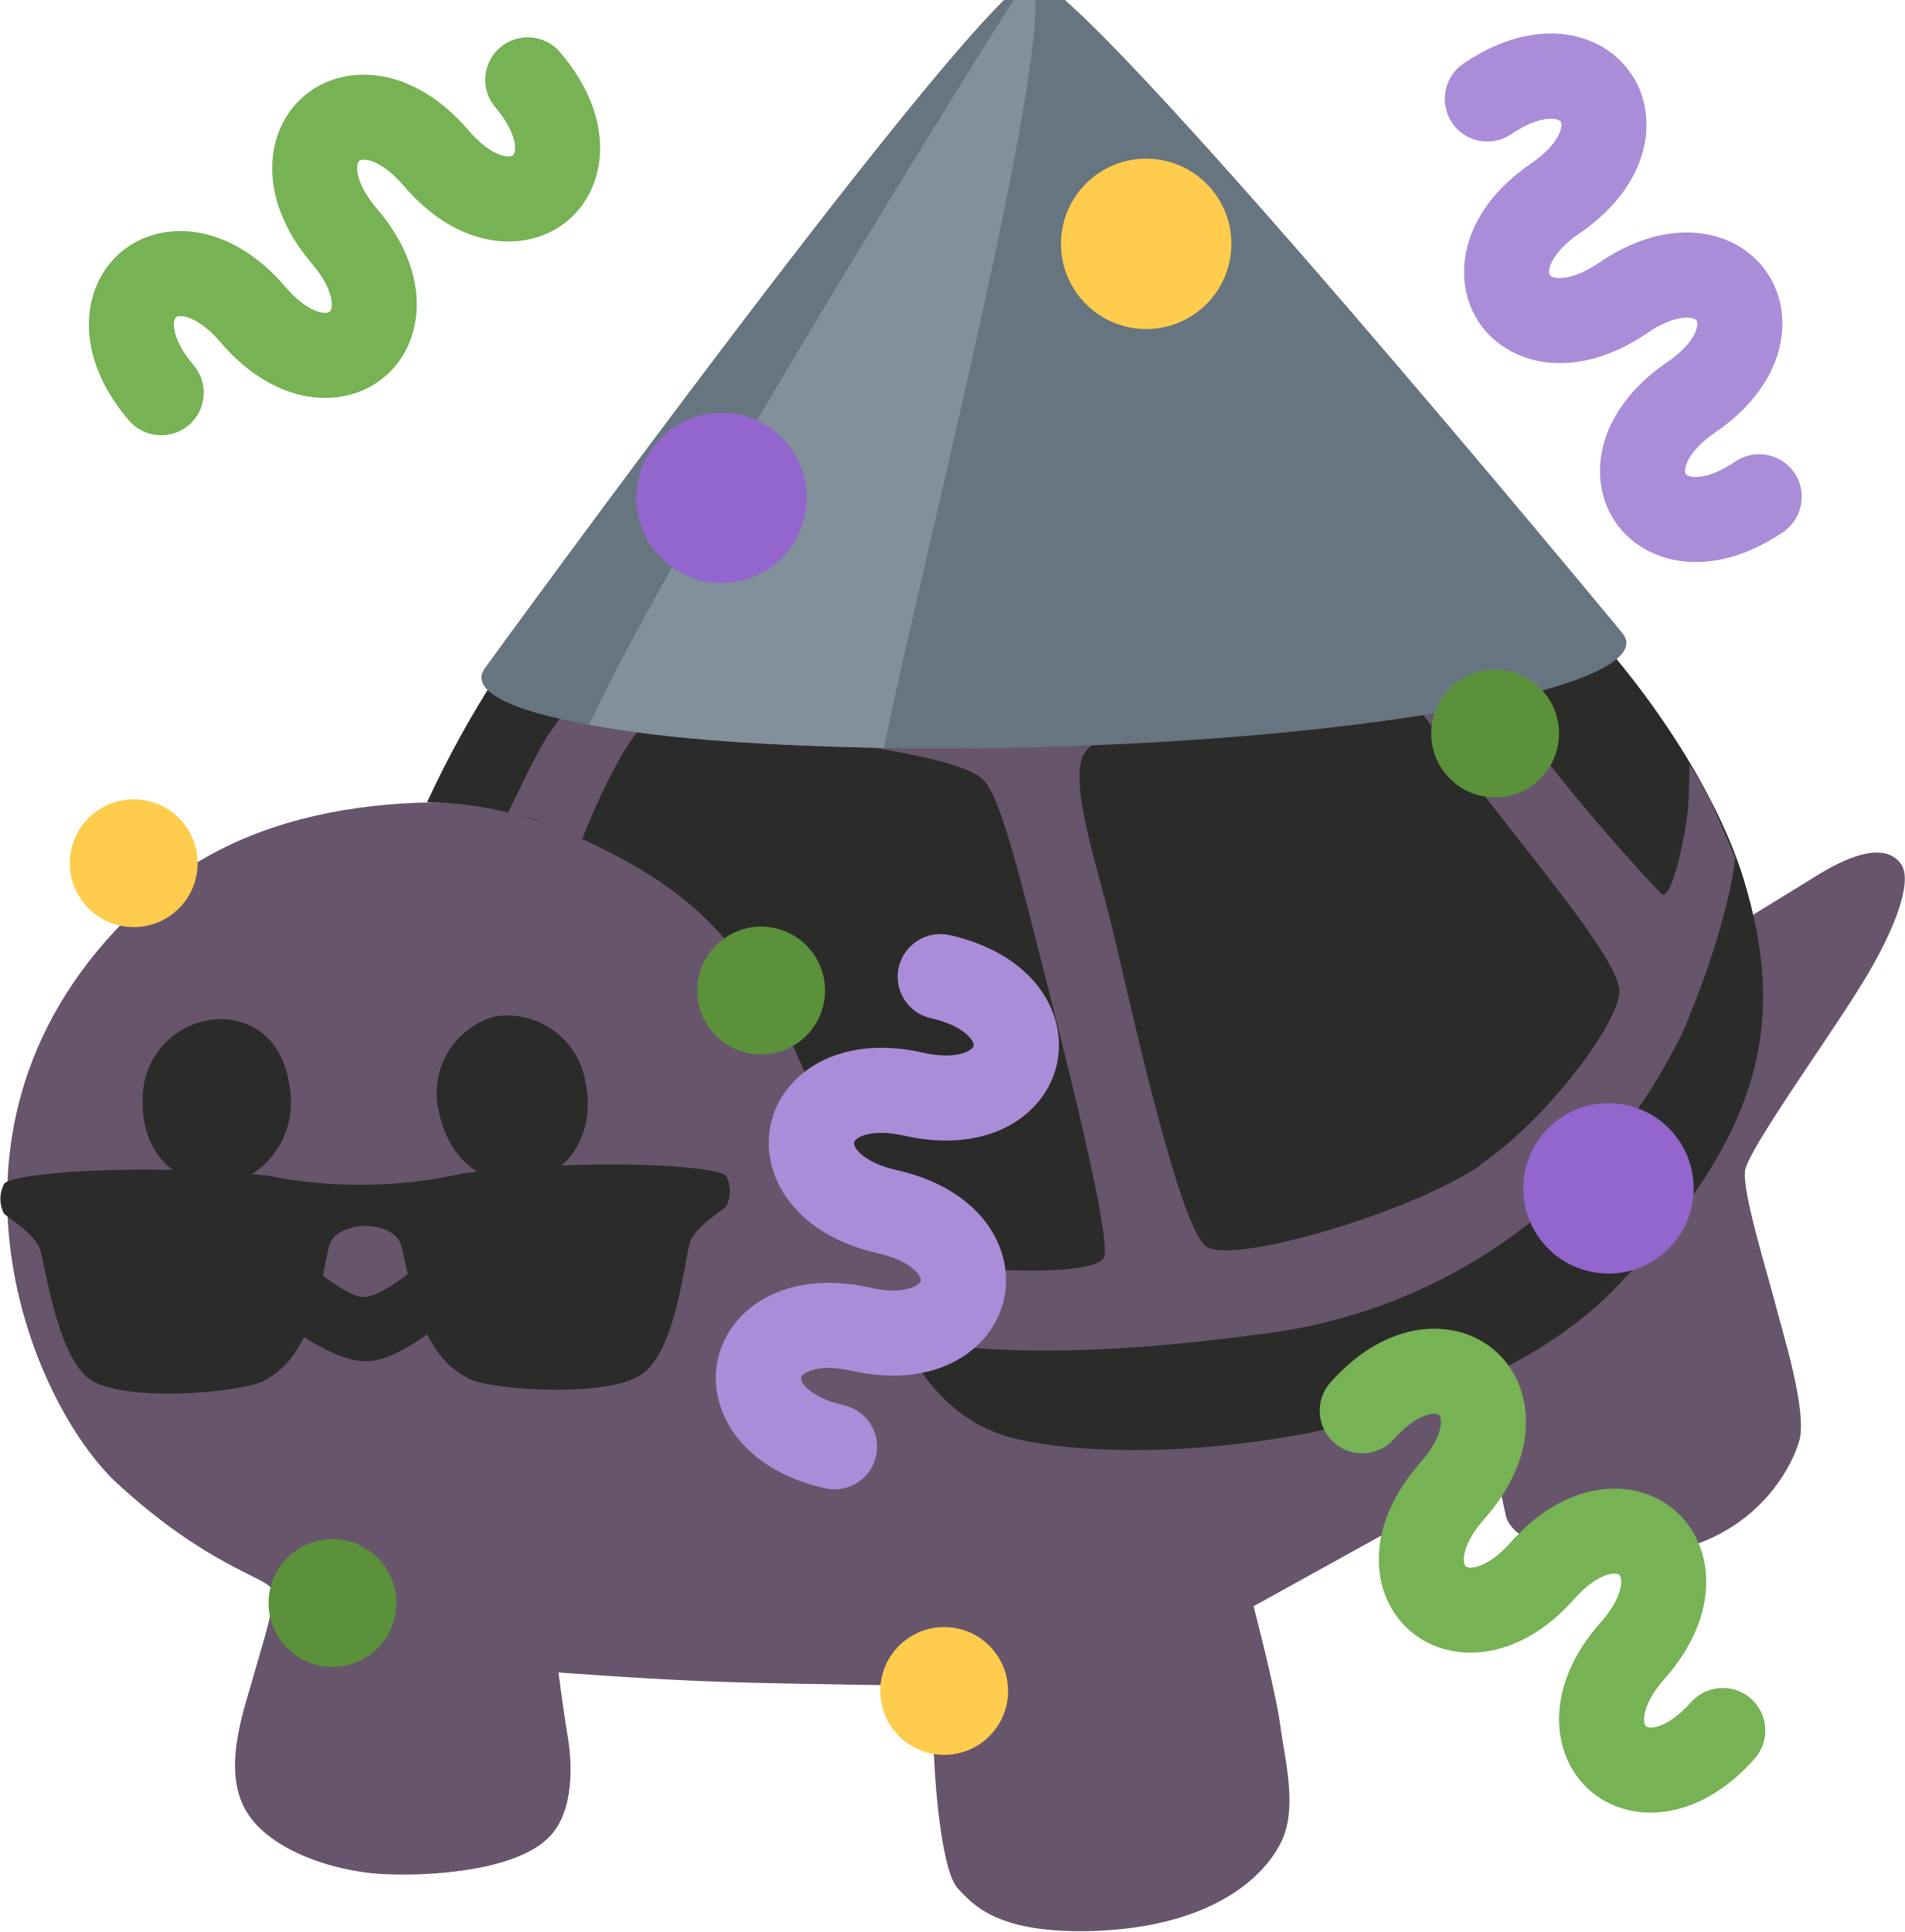
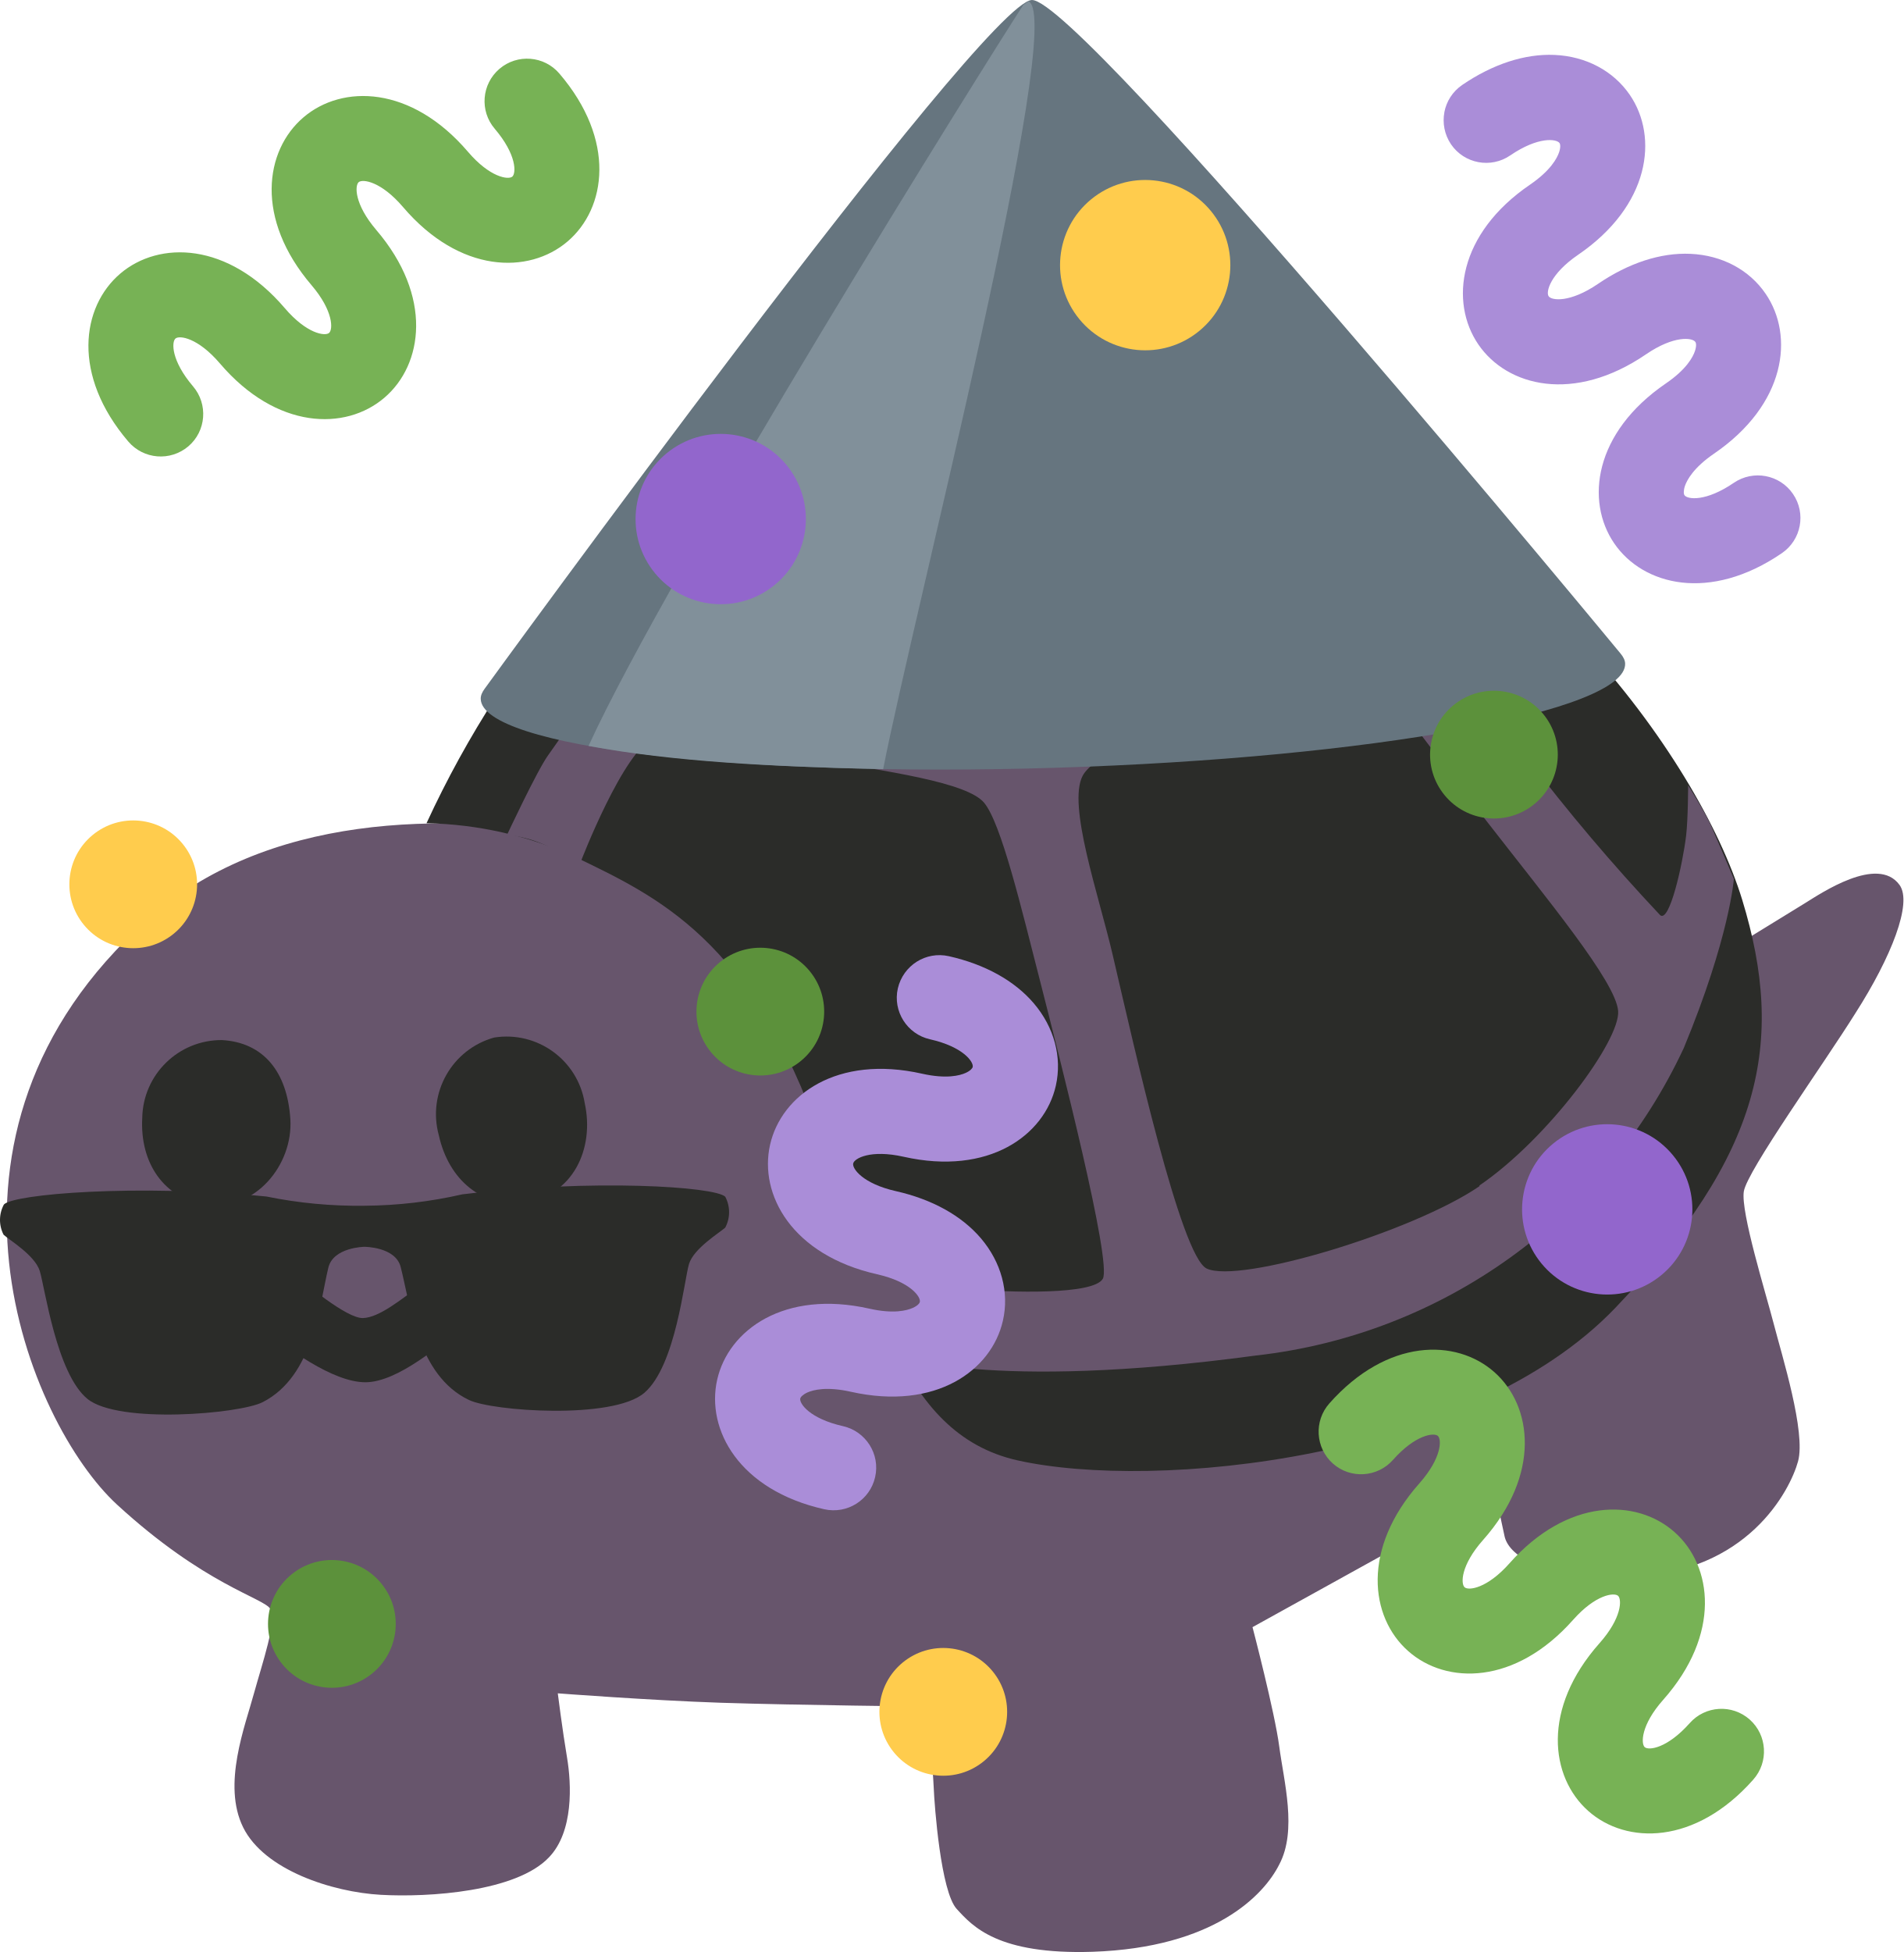
- <svg xmlns="http://www.w3.org/2000/svg" width="37.14mm" height="37.67mm" viewBox="0 0 105.29 106.78" version="1.1" id="svg78180">
+ <svg xmlns="http://www.w3.org/2000/svg" width="37.131mm" height="38.071mm" viewBox="0 0 105.264 107.917" version="1.1" id="svg78180">
  <defs id="defs78152">
    <style id="style78150">
      .cls-1 {
        fill: #67556c;
      }

      .cls-2, .cls-5 {
        fill: #2b2c29;
      }

      .cls-3 {
        fill: #66757f;
      }

      .cls-4 {
        fill: #2a3034;
      }

      .cls-5 {
        fill-rule: evenodd;
      }
    </style>
  </defs>
-   <g id="Layer_2" data-name="Layer 2">
+   <g id="Layer_2" data-name="Layer 2" transform="translate(-0.02316629,1.181193)">
    <g id="grid">
      <g id="wl_copy" data-name="wl copy">
        <g id="spies">
          <g id="g78166">
-             <path class="cls-1" d="M95.58,51.37l4.28-2.63c.86-.53,4-2.66,5.21-1,.73,1-.46,4-2.43,7.08-1.78,2.85-6,8.73-6.18,9.87s1.21,5.6,1.66,7.34S99.9,78,99.46,79.61s-2.8,6.2-9.3,6.38c-5.17.15-6.73-1.31-6.93-2.23-.15-.66-.61-2.85-.61-2.85s-4.15,2.79-6.1,3.87-7.23,4-7.23,4,1.23,4.7,1.48,6.61,1,4.63,0,6.51c-.85,1.7-3.6,4.6-10.32,4.83-5.26.17-6.64-1.41-7.52-2.37s-1.23-5.71-1.27-6.7-.35-4.49-.35-4.49-7.13-.07-11.44-.21c-3.89-.13-9-.52-9-.52s.26,2.06.51,3.54.37,4.11-1,5.53c-1.8,1.9-6.63,2.22-9.3,2.07s-6.44-1.36-7.61-3.73.11-5.6.61-7.45c.45-1.63,1.27-4,.9-4.62S11.34,86.46,6.49,82-5.11,61.55,8.12,49.72s38.9-.58,40.27.2S95.58,51.37,95.58,51.37Z" id="path78154" />
-             <path class="cls-2" d="M53.16,22.92c-12.33,1-21.36,7.54-25.7,14.41a56.4,56.4,0,0,0-3.85,7,20.79,20.79,0,0,1,8.21,1.86c4.53,2.19,9.78,4.55,13.6,15.57,2.89,8.33,4.19,16.3,10.88,17.8,7.58,1.69,25,0,33.07-8.45s9.42-14.64,7-22.55-12.57-21.76-26-25C64.52,22.22,58.77,22.45,53.16,22.92Z" id="path78156" />
-             <path class="cls-1" d="M94.62,44.4c-.41-.86-1.24-2.17-1.24-2.17s0,1.82-.11,2.78c-.19,1.58-.92,4.86-1.44,4.4a109,109,0,0,1-7.44-8.79c-1.61-2.18-7.07-7.82-7.27-9.72a19.37,19.37,0,0,1,1-4.17L76,25.62c-.8-.4-2-.83-2-.83s-.51,4.37-1.23,5.22S68.14,32.5,65,33.82c-3.75,1.59-7.37,3.61-8.73,3.91-1.2.27-8.12-.93-10.72-1.32-3.27-.49-8.22-1.68-9.38-2.44a13.7,13.7,0,0,1-2.86-3.25s-.77.58-1.53,1.23a15,15,0,0,0-1.72,1.9s2.13,2,2.27,2.73c.21,1.06-1,2.56-2,4-.61.85-2.27,4.4-2.27,4.4a6.4,6.4,0,0,1,1.93.48c1.11.46,2.15,1,2.15,1s2.39-6.23,4.08-6.86c1.45-.54,5.63.65,8.65,1.16,4.29.7,8.62,1.31,9.57,2.43s2.07,5.85,3.09,9.82c1.11,4.35,4,15.62,3.48,16.51s-5,.77-7.62.56a33.69,33.69,0,0,1-5.75-1.34s.59,1.86.78,2.35c.28.7,1.14,2.67,1.14,2.67s5.12,2,19.93,0a29.76,29.76,0,0,0,23.65-17c2.54-6.13,2.77-9.35,2.77-9.35S95,45.26,94.62,44.4Zm-12.78,20c-3.67,2.52-13.29,5.42-15.09,4.55-1.43-.7-4-12.23-5.2-17.37-.77-3.3-2.51-8.27-1.65-9.88.58-1.09,4.15-2.83,6.78-4.18s6.07-3,7.14-2.95c1.52.12,5,5.24,8.39,9.61s7.17,8.91,7.3,10.53S85.62,61.78,81.84,64.36Z" id="path78158" />
-             <path class="cls-2" d="M32.36,59.81c.55,2.5-.64,5.14-3.39,5.49-2.27.29-4.13-1.23-4.68-3.72a4.4,4.4,0,0,1,3.06-5.4A4.38,4.38,0,0,1,32.36,59.81Z" id="path78160" />
-             <path class="cls-2" d="M16.08,60.69c.16,2.52-1.94,5.13-4.7,4.73-2.26-.34-3.63-2.28-3.49-4.8a4.38,4.38,0,0,1,4.41-4.3C14.58,56.45,15.91,58.06,16.08,60.69Z" id="path78162" />
-             <path class="cls-2" d="M23.51,69.7c1-.74,2.65-2.48,3.83-1.09s-.71,2.78-1.79,3.63-3.51,3-5.32,3-4.33-1.88-6-3.19c-1.37-1.07-2-2.49-1.33-3.39s1.88-.63,2.89.19c1.17,1,3.42,2.87,4.31,2.84S22.17,70.7,23.51,69.7Z" id="path78164" />
+             <path class="cls-1" d="m 95.58,51.37 4.28,-2.63 c 0.86,-0.53 4,-2.66 5.21,-1 0.73,1 -0.46,4 -2.43,7.08 -1.78,2.85 -6,8.73 -6.18,9.87 -0.18,1.14 1.21,5.6 1.66,7.34 0.45,1.74 1.78,5.97 1.34,7.58 -0.44,1.61 -2.8,6.2 -9.3,6.38 -5.17,0.15 -6.73,-1.31 -6.93,-2.23 -0.15,-0.66 -0.61,-2.85 -0.61,-2.85 0,0 -4.15,2.79 -6.1,3.87 -1.95,1.08 -7.23,4 -7.23,4 0,0 1.23,4.7 1.48,6.61 0.25,1.91 1,4.63 0,6.51 -0.85,1.7 -3.6,4.6 -10.32,4.83 -5.26,0.17 -6.64,-1.41 -7.52,-2.37 -0.88,-0.96 -1.23,-5.71 -1.27,-6.7 -0.04,-0.99 -0.35,-4.49 -0.35,-4.49 0,0 -7.13,-0.07 -11.44,-0.21 -3.89,-0.13 -9,-0.52 -9,-0.52 0,0 0.26,2.06 0.51,3.54 0.25,1.48 0.37,4.11 -1,5.53 -1.8,1.9 -6.63,2.22 -9.3,2.07 -2.67,-0.15 -6.44,-1.36 -7.61,-3.73 -1.17,-2.37 0.11,-5.6 0.61,-7.45 0.45,-1.63 1.27,-4 0.9,-4.62 C 14.61,87.16 11.34,86.46 6.49,82 1.64,77.54 -5.11,61.55 8.12,49.72 c 13.23,-11.83 38.9,-0.58 40.27,0.2 1.37,0.78 47.19,1.45 47.19,1.45 z" id="path78154" />
+             <path class="cls-2" d="m 53.16,22.92 c -12.33,1 -21.36,7.54 -25.7,14.41 a 56.4,56.4 0 0 0 -3.85,7 20.79,20.79 0 0 1 8.21,1.86 c 4.53,2.19 9.78,4.55 13.6,15.57 2.89,8.33 4.19,16.3 10.88,17.8 7.58,1.69 25,0 33.07,-8.45 8.07,-8.45 9.42,-14.64 7,-22.55 -2.42,-7.91 -12.57,-21.76 -26,-25 -5.85,-1.34 -11.6,-1.11 -17.21,-0.64 z" id="path78156" />
+             <path class="cls-1" d="m 94.62,44.4 c -0.41,-0.86 -1.24,-2.17 -1.24,-2.17 0,0 0,1.82 -0.11,2.78 -0.19,1.58 -0.92,4.86 -1.44,4.4 A 109,109 0 0 1 84.39,40.62 C 82.78,38.44 77.32,32.8 77.12,30.9 a 19.37,19.37 0 0 1 1,-4.17 L 76,25.62 c -0.8,-0.4 -2,-0.83 -2,-0.83 0,0 -0.51,4.37 -1.23,5.22 -0.72,0.85 -4.63,2.49 -7.77,3.81 -3.75,1.59 -7.37,3.61 -8.73,3.91 C 55.07,38 48.15,36.8 45.55,36.41 42.28,35.92 37.33,34.73 36.17,33.97 a 13.7,13.7 0 0 1 -2.86,-3.25 c 0,0 -0.77,0.58 -1.53,1.23 a 15,15 0 0 0 -1.72,1.9 c 0,0 2.13,2 2.27,2.73 0.21,1.06 -1,2.56 -2,4 -0.61,0.85 -2.27,4.4 -2.27,4.4 a 6.4,6.4 0 0 1 1.93,0.48 c 1.11,0.46 2.15,1 2.15,1 0,0 2.39,-6.23 4.08,-6.86 1.45,-0.54 5.63,0.65 8.65,1.16 4.29,0.7 8.62,1.31 9.57,2.43 0.95,1.12 2.07,5.85 3.09,9.82 1.11,4.35 4,15.62 3.48,16.51 -0.52,0.89 -5,0.77 -7.62,0.56 a 33.69,33.69 0 0 1 -5.75,-1.34 c 0,0 0.59,1.86 0.78,2.35 0.28,0.7 1.14,2.67 1.14,2.67 0,0 5.12,2 19.93,0 a 29.76,29.76 0 0 0 23.65,-17 c 2.54,-6.13 2.77,-9.35 2.77,-9.35 0,0 -0.91,-2.15 -1.29,-3.01 z m -12.78,20 c -3.67,2.52 -13.29,5.42 -15.09,4.55 -1.43,-0.7 -4,-12.23 -5.2,-17.37 -0.77,-3.3 -2.51,-8.27 -1.65,-9.88 0.58,-1.09 4.15,-2.83 6.78,-4.18 2.63,-1.35 6.07,-3 7.14,-2.95 1.52,0.12 5,5.24 8.39,9.61 3.39,4.37 7.17,8.91 7.3,10.53 0.13,1.62 -3.89,7.07 -7.67,9.65 z" id="path78158" />
+             <path class="cls-2" d="m 32.36,59.81 c 0.55,2.5 -0.64,5.14 -3.39,5.49 -2.27,0.29 -4.13,-1.23 -4.68,-3.72 a 4.4,4.4 0 0 1 3.06,-5.4 4.38,4.38 0 0 1 5.01,3.63 z" id="path78160" />
+             <path class="cls-2" d="m 16.08,60.69 c 0.16,2.52 -1.94,5.13 -4.7,4.73 -2.26,-0.34 -3.63,-2.28 -3.49,-4.8 a 4.38,4.38 0 0 1 4.41,-4.3 c 2.28,0.13 3.61,1.74 3.78,4.37 z" id="path78162" />
+             <path class="cls-2" d="m 23.51,69.7 c 1,-0.74 2.65,-2.48 3.83,-1.09 1.18,1.39 -0.71,2.78 -1.79,3.63 -1.08,0.85 -3.51,3 -5.32,3 -1.81,0 -4.33,-1.88 -6,-3.19 -1.37,-1.07 -2,-2.49 -1.33,-3.39 0.67,-0.9 1.88,-0.63 2.89,0.19 1.17,1 3.42,2.87 4.31,2.84 0.89,-0.03 2.07,-0.99 3.41,-1.99 z" id="path78164" />
          </g>
          <g id="g78172" style="display:none">
            <path class="cls-3" d="m 26.41,23.85 c 0,0 3.86,-25.29 16.85,-23.79 10,1.16 13.89,2.35 22.25,0.28 C 71,-1 77.06,3.57 80.68,12.78 a 78.51,78.51 0 0 1 3.48,11.48 c 0,0 11.19,-1.1 11.84,4.92 0.65,6.02 -12.37,13.4 -45.13,13.4 -18.37,0 -37.32,-6.7 -38.22,-12.31 -0.9,-5.61 13.76,-6.42 13.76,-6.42 z" id="path78168" />
            <path class="cls-4" d="m 27.17,20.31 c 0,0 -0.77,3.14 -1.17,5.31 -0.4,2.17 0.64,3.69 7.69,5.19 9.33,2 30.33,2 42.77,-1.09 5,-1.23 8.2,-2 7.82,-4.5 A 31.94,31.94 0 0 0 82.75,19 c 0,0 -4.2,1.43 -9.74,2.73 -7.55,1.77 -28.3,2.58 -38.29,0.41 -5.32,-1.22 -7.55,-1.83 -7.55,-1.83 z" id="path78170" />
          </g>
-           <path class="cls-5" d="M.22,67.08c.29.28,1.72,1.12,2,2s.92,5.68,2.64,7.08,8.42.83,9.69.18c2.84-1.45,3.14-5.42,3.63-7.43.27-1.14,2-1.16,2-1.16s1.71,0,2,1.11c.52,2,.91,6,3.78,7.36,1.28.62,7.94,1.1,9.69-.39s2.21-6.28,2.48-7.14,1.69-1.72,2-2a1.82,1.82,0,0,0,0-1.71c-.58-.56-7.31-1-14.54-.13a24.91,24.91,0,0,1-5.41.63,25.37,25.37,0,0,1-5.42-.51c-7.24-.71-14-.13-14.52.44A1.79,1.79,0,0,0,.22,67.08Z" id="path78174" />
+           <path class="cls-5" d="m 0.22,67.08 c 0.29,0.28 1.72,1.12 2,2 0.28,0.88 0.92,5.68 2.64,7.08 1.72,1.4 8.42,0.83 9.69,0.18 2.84,-1.45 3.14,-5.42 3.63,-7.43 0.27,-1.14 2,-1.16 2,-1.16 0,0 1.71,0 2,1.11 0.52,2 0.91,6 3.78,7.36 1.28,0.62 7.94,1.1 9.69,-0.39 1.75,-1.49 2.21,-6.28 2.48,-7.14 0.27,-0.86 1.69,-1.72 2,-2 a 1.82,1.82 0 0 0 0,-1.71 c -0.58,-0.56 -7.31,-1 -14.54,-0.13 a 24.91,24.91 0 0 1 -5.41,0.63 25.37,25.37 0 0 1 -5.42,-0.51 C 7.52,64.26 0.76,64.84 0.24,65.41 a 1.79,1.79 0 0 0 -0.02,1.67 z" id="path78174" />
        </g>
      </g>
    </g>
  </g>
-   <g id="g8739" transform="matrix(2.056038,-0.3060103,0.3060103,2.056038,-26.25577,-38.78279)">
+   <g id="g8739" transform="matrix(2.056038,-0.3060103,0.3060103,2.056038,-26.27893,-37.6016)">
    <path fill="#dd2e44" d="m 50.008,43.573 c 0.011,-0.09 -0.023,-0.185 -0.081,-0.281 0,0 -11.66,-19.349 -12.932,-19.5 -1.272,-0.149 -17.096,15.976 -17.096,15.976 -0.079,0.08 -0.134,0.163 -0.144,0.255 -0.149,1.263 6.504,3.08 14.857,4.061 8.355,0.981 15.247,0.753 15.396,-0.51 z" id="path5268" style="fill:#66757f;fill-opacity:1;stroke-width:1.394" />
    <path fill="#ea596e" d="m 36.91,23.816 c -0.045,0.012 -0.1,0.037 -0.163,0.075 -1.276,1.439 -11.566,13.519 -14.339,17.79 2.169,0.745 4.658,1.247 7.662,1.764 1.415,-3.989 7.721,-18.905 6.84,-19.629 z" id="path5270" style="fill:#81909a;fill-opacity:1;stroke-width:1.394" />
  </g>
-   <g id="g9662" transform="matrix(0.772212,-0.6353325,0.6353325,0.772212,-18.23836,62.11675)">
+   <g id="g9662" transform="matrix(0.772212,-0.6353325,0.6353325,0.772212,-18.26152,63.29794)">
    <path fill="#77b255" d="m 75.628,-14.482 c 0.092,4.826 -2.722,7.402 -5.547,7.451 -2.822,0.05 -5.731,-2.421 -5.819,-7.244 -0.033,-1.883 -0.733,-2.628 -1.018,-2.628 -0.291,0.006 -0.964,0.782 -0.93,2.66 0.09,4.823 -2.726,7.399 -5.551,7.448 -2.825,0.053 -5.729,-2.42 -5.816,-7.246 -0.036,-1.881 -0.738,-2.63 -1.024,-2.622 -0.284,0.006 -0.961,0.778 -0.928,2.658 0.023,1.296 -1.009,2.374 -2.307,2.397 -1.302,0.019 -2.373,-1.013 -2.397,-2.315 -0.088,-4.821 2.722,-7.4 5.552,-7.452 2.822,-0.05 5.726,2.422 5.817,7.249 0.033,1.883 0.733,2.628 1.02,2.621 0.286,-0.003 0.962,-0.775 0.929,-2.653 -0.089,-4.828 2.722,-7.402 5.552,-7.452 2.82,-0.052 5.724,2.419 5.815,7.248 0.032,1.878 0.739,2.625 1.02,2.621 0.289,-0.007 0.963,-0.777 0.932,-2.657 -0.027,-1.302 1.008,-2.372 2.307,-2.397 1.298,-0.023 2.373,1.013 2.393,2.313 z" id="path9165" style="stroke-width:2.355" />
    <circle fill="#5c913b" cx="91.614" cy="47.43" r="3.532" id="circle9167" style="stroke-width:2.355" />
    <circle fill="#9266cc" cx="66.868" cy="10.203" r="4.709" id="circle9169" style="stroke-width:2.355" />
    <circle fill="#9266cc" cx="80.477" cy="70.828" r="4.709" id="circle9171" style="stroke-width:2.355" />
    <circle fill="#5c913b" cx="11.449" cy="43.716" r="3.532" id="circle9173" style="stroke-width:2.355" />
    <circle fill="#5c913b" cx="51.256" cy="32.626" r="3.532" id="circle9175" style="stroke-width:2.355" />
    <circle fill="#ffcc4d" cx="93.916" cy="14.276" r="4.709" id="circle9177" style="stroke-width:2.355" />
    <circle fill="#ffcc4d" cx="34.47" cy="68.954" r="3.532" id="circle9179" style="stroke-width:2.355" />
    <circle fill="#ffcc4d" cx="28.947" cy="5.157" r="3.532" id="circle9181" style="stroke-width:2.355" />
    <path fill="#77b255" d="m 66.679,100.308 c -4.767,0.758 -7.707,-1.673 -8.146,-4.463 -0.439,-2.788 1.606,-6.011 6.37,-6.764 1.86,-0.293 2.502,-1.089 2.462,-1.372 -0.047,-0.288 -0.908,-0.847 -2.763,-0.554 -4.765,0.756 -7.704,-1.677 -8.143,-4.468 -0.444,-2.791 1.605,-6.008 6.372,-6.762 1.858,-0.295 2.502,-1.094 2.455,-1.377 -0.045,-0.28 -0.903,-0.844 -2.761,-0.551 -1.28,0.202 -2.491,-0.671 -2.693,-1.954 -0.199,-1.287 0.676,-2.49 1.961,-2.694 4.762,-0.754 7.705,1.673 8.148,4.468 0.439,2.788 -1.607,6.006 -6.375,6.764 -1.86,0.293 -2.502,1.089 -2.455,1.372 0.043,0.282 0.901,0.846 2.756,0.553 4.769,-0.755 7.707,1.673 8.148,4.468 0.442,2.786 -1.605,6.004 -6.374,6.761 -1.855,0.291 -2.498,1.095 -2.455,1.372 0.047,0.285 0.903,0.846 2.761,0.556 1.286,-0.206 2.489,0.671 2.693,1.954 0.202,1.283 -0.676,2.49 -1.96,2.69 z" id="path9584" style="stroke-width:2.355" />
    <path fill="#aa8dd8" d="m 112.063,18.259 c 0.462,-0.385 1.07,-0.594 1.719,-0.538 2.045,0.184 3.779,0.863 5.003,1.964 1.296,1.165 1.951,2.75 1.809,4.352 -0.252,2.809 -3.018,5.437 -7.827,5.008 -1.871,-0.166 -2.691,0.45 -2.714,0.735 -0.028,0.285 0.671,1.038 2.542,1.206 2.045,0.184 3.779,0.863 5.003,1.964 1.296,1.165 1.956,2.75 1.809,4.352 -0.252,2.812 -3.018,5.437 -7.823,5.01 -1.363,-0.121 -2.076,0.173 -2.377,0.359 -0.24,0.153 -0.334,0.298 -0.342,0.378 -0.023,0.283 0.667,1.036 2.542,1.204 1.295,0.117 2.253,1.261 2.136,2.556 -0.115,1.295 -1.256,2.251 -2.556,2.136 -4.805,-0.427 -7.066,-3.501 -6.814,-6.315 0.252,-2.812 3.018,-5.437 7.827,-5.008 1.363,0.123 2.072,-0.172 2.372,-0.359 0.242,-0.151 0.336,-0.296 0.342,-0.376 0.028,-0.285 -0.667,-1.038 -2.542,-1.206 -4.805,-0.429 -7.066,-3.501 -6.814,-6.315 0.252,-2.812 3.018,-5.439 7.823,-5.005 1.363,0.121 2.076,-0.175 2.377,-0.362 0.24,-0.15 0.334,-0.296 0.342,-0.376 0.023,-0.285 -0.671,-1.038 -2.542,-1.206 -1.295,-0.115 -2.253,-1.261 -2.136,-2.556 0.063,-0.651 0.38,-1.213 0.842,-1.6 z" id="path9586" style="stroke-width:2.355" />
    <path fill="#aa8dd8" d="m 59.688,35.991 c 0.597,0.075 1.164,0.378 1.565,0.891 1.26,1.622 1.945,3.353 1.974,4.999 0.03,1.742 -0.682,3.302 -1.951,4.29 -2.227,1.731 -6.035,1.498 -9,-2.314 -1.154,-1.482 -2.163,-1.662 -2.388,-1.484 -0.228,0.174 -0.302,1.199 0.851,2.682 1.26,1.622 1.945,3.353 1.974,4.999 0.03,1.742 -0.679,3.306 -1.951,4.29 -2.229,1.732 -6.035,1.498 -8.998,-2.309 -0.841,-1.08 -1.542,-1.402 -1.883,-1.494 -0.275,-0.071 -0.446,-0.041 -0.51,0.008 -0.223,0.176 -0.303,1.194 0.852,2.68 0.797,1.028 0.614,2.508 -0.414,3.305 -1.026,0.799 -2.503,0.615 -3.305,-0.414 -2.963,-3.807 -2.255,-7.557 -0.024,-9.291 2.229,-1.732 6.035,-1.498 9,2.314 0.839,1.082 1.538,1.398 1.88,1.491 0.275,0.075 0.446,0.044 0.508,-0.006 0.228,-0.174 0.305,-1.195 -0.851,-2.682 -2.961,-3.808 -2.255,-7.557 -0.024,-9.291 2.229,-1.732 6.037,-1.5 8.995,2.312 0.841,1.08 1.543,1.4 1.885,1.492 0.274,0.073 0.444,0.042 0.508,-0.006 0.224,-0.178 0.302,-1.199 -0.85,-2.682 -0.799,-1.026 -0.614,-2.508 0.414,-3.305 0.52,-0.398 1.147,-0.548 1.745,-0.475 z" id="path12881" style="stroke-width:2.355" />
  </g>
</svg>
